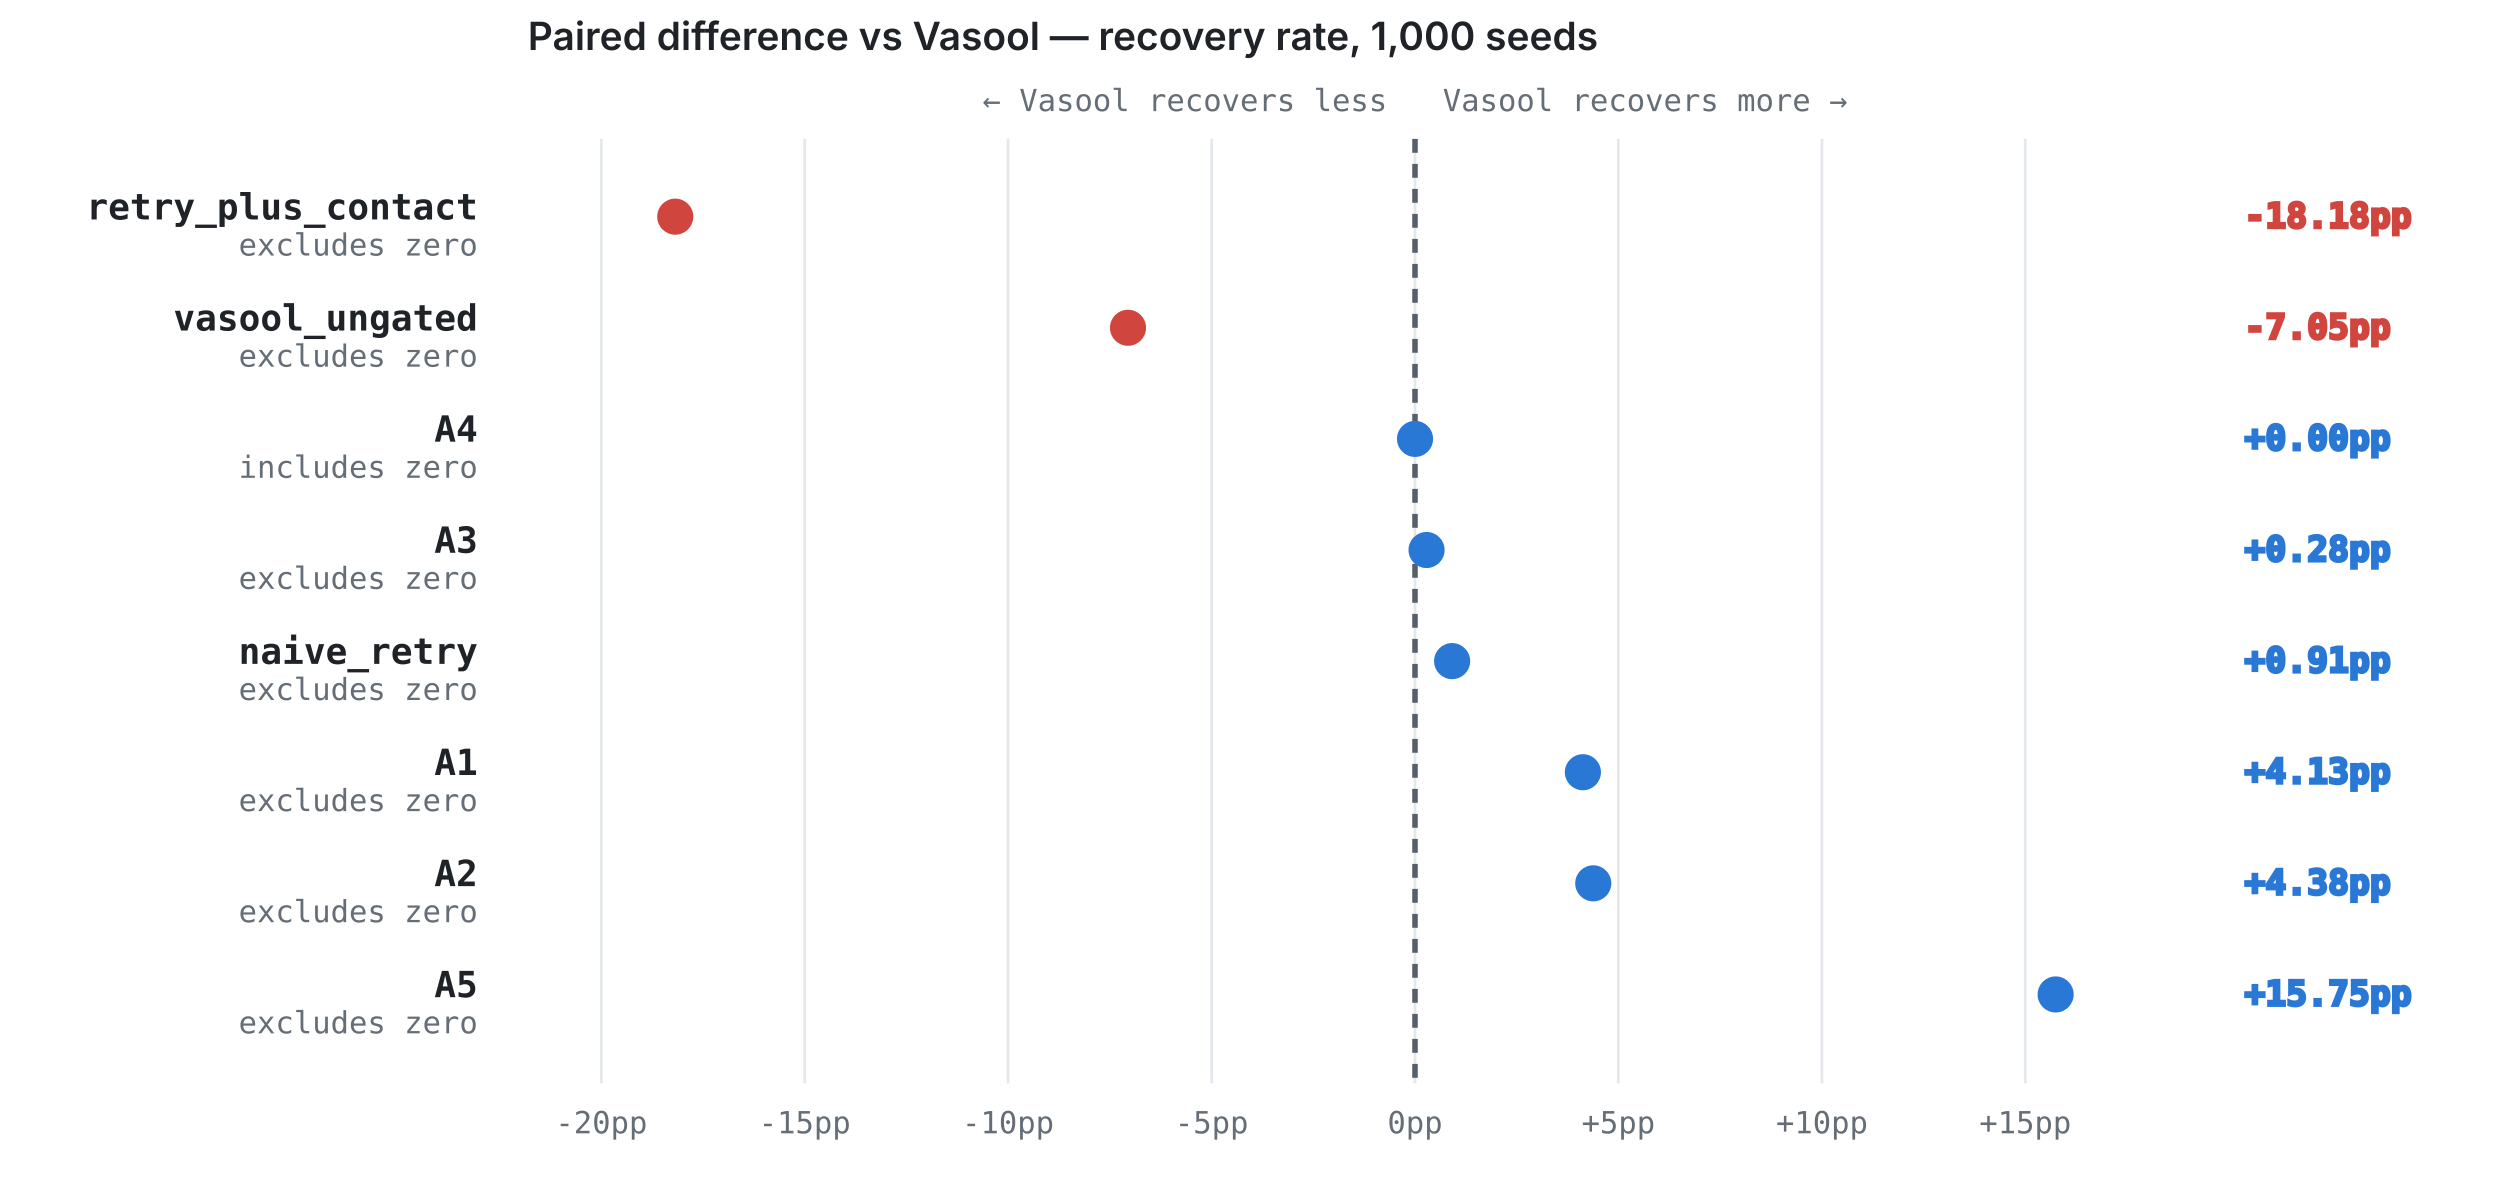
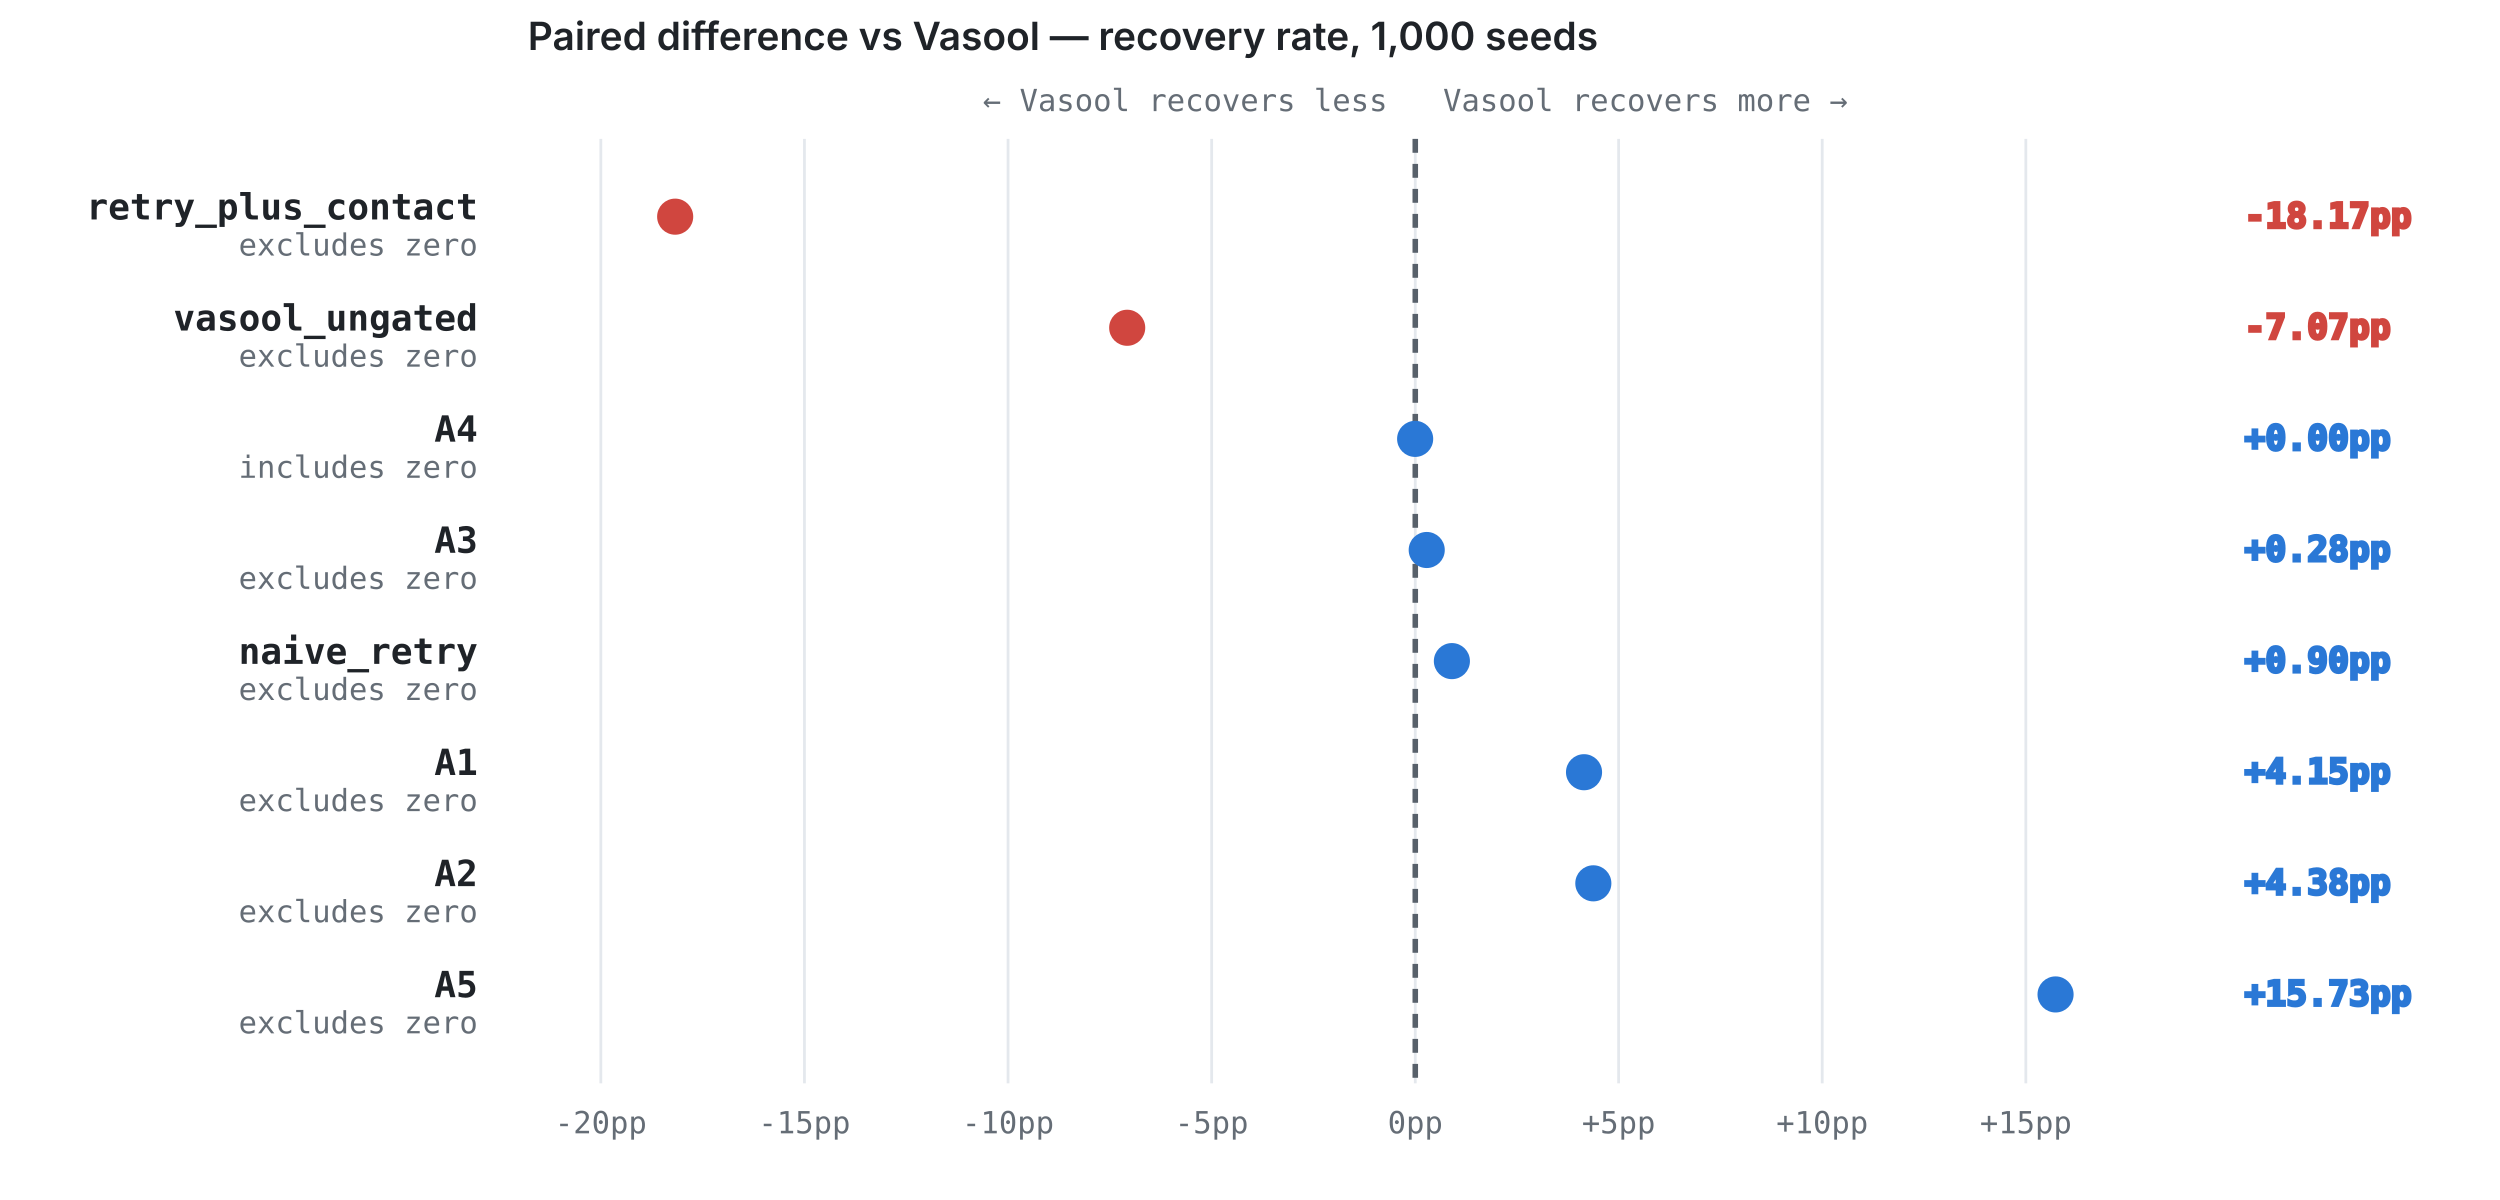
<svg xmlns="http://www.w3.org/2000/svg" viewBox="0 0 900 432" width="900" height="432" role="img" aria-label="Paired difference in recovery rate against Vasool, 95 percent bootstrap intervals">
  <style>
  .lbl{font:600 13px ui-monospace,SFMono-Regular,Menlo,monospace;fill:#1f2328}
  .sub{font:11px ui-monospace,SFMono-Regular,Menlo,monospace;fill:#656d76}
  .tick{font:11px ui-monospace,SFMono-Regular,Menlo,monospace;fill:#656d76}
  .val{font:600 12.5px ui-monospace,SFMono-Regular,Menlo,monospace}
  .ttl{font:600 14px -apple-system,Segoe UI,sans-serif;fill:#1f2328}
  .grid{stroke:#e4e8ed;stroke-width:1}
  .zero{stroke:#57606a;stroke-width:2;stroke-dasharray:5 4}
  .ring{stroke:#ffffff}
</style>
  <rect width="900" height="432" fill="#ffffff" />
  <text x="190" y="18" class="ttl">Paired difference vs Vasool — recovery rate, 1,000 seeds</text>
-   <line x1="216.5" y1="50" x2="216.5" y2="390" class="grid" />
-   <text x="216.5" y="408" text-anchor="middle" class="tick">-20pp</text>
-   <line x1="289.7" y1="50" x2="289.7" y2="390" class="grid" />
-   <text x="289.7" y="408" text-anchor="middle" class="tick">-15pp</text>
+   <line x1="216.3" y1="50" x2="216.3" y2="390" class="grid" />
+   <text x="216.3" y="408" text-anchor="middle" class="tick">-20pp</text>
+   <line x1="289.6" y1="50" x2="289.6" y2="390" class="grid" />
+   <text x="289.6" y="408" text-anchor="middle" class="tick">-15pp</text>
  <line x1="362.9" y1="50" x2="362.9" y2="390" class="grid" />
  <text x="362.9" y="408" text-anchor="middle" class="tick">-10pp</text>
  <line x1="436.2" y1="50" x2="436.2" y2="390" class="grid" />
  <text x="436.2" y="408" text-anchor="middle" class="tick">-5pp</text>
-   <line x1="509.4" y1="50" x2="509.4" y2="390" class="grid" />
-   <text x="509.4" y="408" text-anchor="middle" class="tick">0pp</text>
-   <line x1="582.6" y1="50" x2="582.6" y2="390" class="grid" />
-   <text x="582.6" y="408" text-anchor="middle" class="tick">+5pp</text>
-   <line x1="655.9" y1="50" x2="655.9" y2="390" class="grid" />
-   <text x="655.9" y="408" text-anchor="middle" class="tick">+10pp</text>
-   <line x1="729.1" y1="50" x2="729.1" y2="390" class="grid" />
-   <text x="729.1" y="408" text-anchor="middle" class="tick">+15pp</text>
-   <line x1="509.4" y1="50" x2="509.4" y2="390" class="zero" />
-   <text x="499.4" y="40" text-anchor="end" class="sub">← Vasool recovers less</text>
-   <text x="519.4" y="40" text-anchor="start" class="sub">Vasool recovers more →</text>
+   <line x1="509.5" y1="50" x2="509.5" y2="390" class="grid" />
+   <text x="509.5" y="408" text-anchor="middle" class="tick">0pp</text>
+   <line x1="582.7" y1="50" x2="582.7" y2="390" class="grid" />
+   <text x="582.7" y="408" text-anchor="middle" class="tick">+5pp</text>
+   <line x1="656.0" y1="50" x2="656.0" y2="390" class="grid" />
+   <text x="656.0" y="408" text-anchor="middle" class="tick">+10pp</text>
+   <line x1="729.3" y1="50" x2="729.3" y2="390" class="grid" />
+   <text x="729.3" y="408" text-anchor="middle" class="tick">+15pp</text>
+   <line x1="509.5" y1="50" x2="509.5" y2="390" class="zero" />
+   <text x="499.5" y="40" text-anchor="end" class="sub">← Vasool recovers less</text>
+   <text x="519.5" y="40" text-anchor="start" class="sub">Vasool recovers more →</text>
  <style>.c0{stroke:#d0463f;fill:#d0463f}</style>
  <text x="172" y="79.0" text-anchor="end" class="lbl">retry_plus_contact</text>
  <text x="172" y="92.0" text-anchor="end" class="sub">excludes zero</text>
-   <line x1="240.17" y1="78.0" x2="246.02" y2="78.0" class="c0" stroke-width="2" stroke-linecap="round" />
-   <circle cx="243.09" cy="78.0" r="5.5" class="c0 ring" stroke-width="2" />
-   <text x="808" y="82.0" class="val c0" stroke="none">-18.18pp</text>
+   <line x1="240.17" y1="78.0" x2="245.97" y2="78.0" class="c0" stroke-width="2" stroke-linecap="round" />
+   <circle cx="243.06" cy="78.0" r="5.5" class="c0 ring" stroke-width="2" />
+   <text x="808" y="82.0" class="val c0" stroke="none">-18.17pp</text>
  <style>.c1{stroke:#d0463f;fill:#d0463f}</style>
  <text x="172" y="119.0" text-anchor="end" class="lbl">vasool_ungated</text>
  <text x="172" y="132.0" text-anchor="end" class="sub">excludes zero</text>
-   <line x1="404.61" y1="118.0" x2="407.52" y2="118.0" class="c1" stroke-width="2" stroke-linecap="round" />
-   <circle cx="406.08" cy="118.0" r="5.5" class="c1 ring" stroke-width="2" />
-   <text x="808" y="122.0" class="val c1" stroke="none">-7.05pp</text>
+   <line x1="404.34" y1="118.0" x2="407.24" y2="118.0" class="c1" stroke-width="2" stroke-linecap="round" />
+   <circle cx="405.79" cy="118.0" r="5.5" class="c1 ring" stroke-width="2" />
+   <text x="808" y="122.0" class="val c1" stroke="none">-7.07pp</text>
  <style>.c2{stroke:#2a78d6;fill:#2a78d6}</style>
  <text x="172" y="159.0" text-anchor="end" class="lbl">A4</text>
  <text x="172" y="172.0" text-anchor="end" class="sub">includes zero</text>
-   <line x1="509.41" y1="158.0" x2="509.41" y2="158.0" class="c2" stroke-width="2" stroke-linecap="round" />
-   <circle cx="509.41" cy="158.0" r="5.5" class="c2 ring" stroke-width="2" />
+   <line x1="509.45" y1="158.0" x2="509.45" y2="158.0" class="c2" stroke-width="2" stroke-linecap="round" />
+   <circle cx="509.45" cy="158.0" r="5.5" class="c2 ring" stroke-width="2" />
  <text x="808" y="162.0" class="val c2" stroke="none">+0.00pp</text>
  <style>.c3{stroke:#2a78d6;fill:#2a78d6}</style>
  <text x="172" y="199.0" text-anchor="end" class="lbl">A3</text>
  <text x="172" y="212.0" text-anchor="end" class="sub">excludes zero</text>
-   <line x1="512.66" y1="198.0" x2="514.45" y2="198.0" class="c3" stroke-width="2" stroke-linecap="round" />
-   <circle cx="513.56" cy="198.0" r="5.5" class="c3 ring" stroke-width="2" />
+   <line x1="512.70" y1="198.0" x2="514.53" y2="198.0" class="c3" stroke-width="2" stroke-linecap="round" />
+   <circle cx="513.62" cy="198.0" r="5.5" class="c3 ring" stroke-width="2" />
  <text x="808" y="202.0" class="val c3" stroke="none">+0.28pp</text>
  <style>.c4{stroke:#2a78d6;fill:#2a78d6}</style>
  <text x="172" y="239.0" text-anchor="end" class="lbl">naive_retry</text>
  <text x="172" y="252.0" text-anchor="end" class="sub">excludes zero</text>
-   <line x1="519.99" y1="238.0" x2="525.45" y2="238.0" class="c4" stroke-width="2" stroke-linecap="round" />
-   <circle cx="522.76" cy="238.0" r="5.5" class="c4 ring" stroke-width="2" />
-   <text x="808" y="242.0" class="val c4" stroke="none">+0.91pp</text>
+   <line x1="519.90" y1="238.0" x2="525.34" y2="238.0" class="c4" stroke-width="2" stroke-linecap="round" />
+   <circle cx="522.68" cy="238.0" r="5.5" class="c4 ring" stroke-width="2" />
+   <text x="808" y="242.0" class="val c4" stroke="none">+0.90pp</text>
  <style>.c5{stroke:#2a78d6;fill:#2a78d6}</style>
  <text x="172" y="279.0" text-anchor="end" class="lbl">A1</text>
  <text x="172" y="292.0" text-anchor="end" class="sub">excludes zero</text>
-   <line x1="567.68" y1="278.0" x2="571.99" y2="278.0" class="c5" stroke-width="2" stroke-linecap="round" />
-   <circle cx="569.84" cy="278.0" r="5.5" class="c5 ring" stroke-width="2" />
-   <text x="808" y="282.0" class="val c5" stroke="none">+4.13pp</text>
+   <line x1="568.10" y1="278.0" x2="572.40" y2="278.0" class="c5" stroke-width="2" stroke-linecap="round" />
+   <circle cx="570.25" cy="278.0" r="5.5" class="c5 ring" stroke-width="2" />
+   <text x="808" y="282.0" class="val c5" stroke="none">+4.15pp</text>
  <style>.c6{stroke:#2a78d6;fill:#2a78d6}</style>
  <text x="172" y="319.0" text-anchor="end" class="lbl">A2</text>
  <text x="172" y="332.0" text-anchor="end" class="sub">excludes zero</text>
-   <line x1="572.52" y1="318.0" x2="574.65" y2="318.0" class="c6" stroke-width="2" stroke-linecap="round" />
-   <circle cx="573.57" cy="318.0" r="5.5" class="c6 ring" stroke-width="2" />
+   <line x1="572.54" y1="318.0" x2="574.69" y2="318.0" class="c6" stroke-width="2" stroke-linecap="round" />
+   <circle cx="573.60" cy="318.0" r="5.5" class="c6 ring" stroke-width="2" />
  <text x="808" y="322.0" class="val c6" stroke="none">+4.38pp</text>
  <style>.c7{stroke:#2a78d6;fill:#2a78d6}</style>
  <text x="172" y="359.0" text-anchor="end" class="lbl">A5</text>
  <text x="172" y="372.0" text-anchor="end" class="sub">excludes zero</text>
-   <line x1="738.24" y1="358.0" x2="741.83" y2="358.0" class="c7" stroke-width="2" stroke-linecap="round" />
-   <circle cx="740.03" cy="358.0" r="5.5" class="c7 ring" stroke-width="2" />
-   <text x="808" y="362.0" class="val c7" stroke="none">+15.75pp</text>
+   <line x1="738.19" y1="358.0" x2="741.83" y2="358.0" class="c7" stroke-width="2" stroke-linecap="round" />
+   <circle cx="740.00" cy="358.0" r="5.5" class="c7 ring" stroke-width="2" />
+   <text x="808" y="362.0" class="val c7" stroke="none">+15.73pp</text>
</svg>
